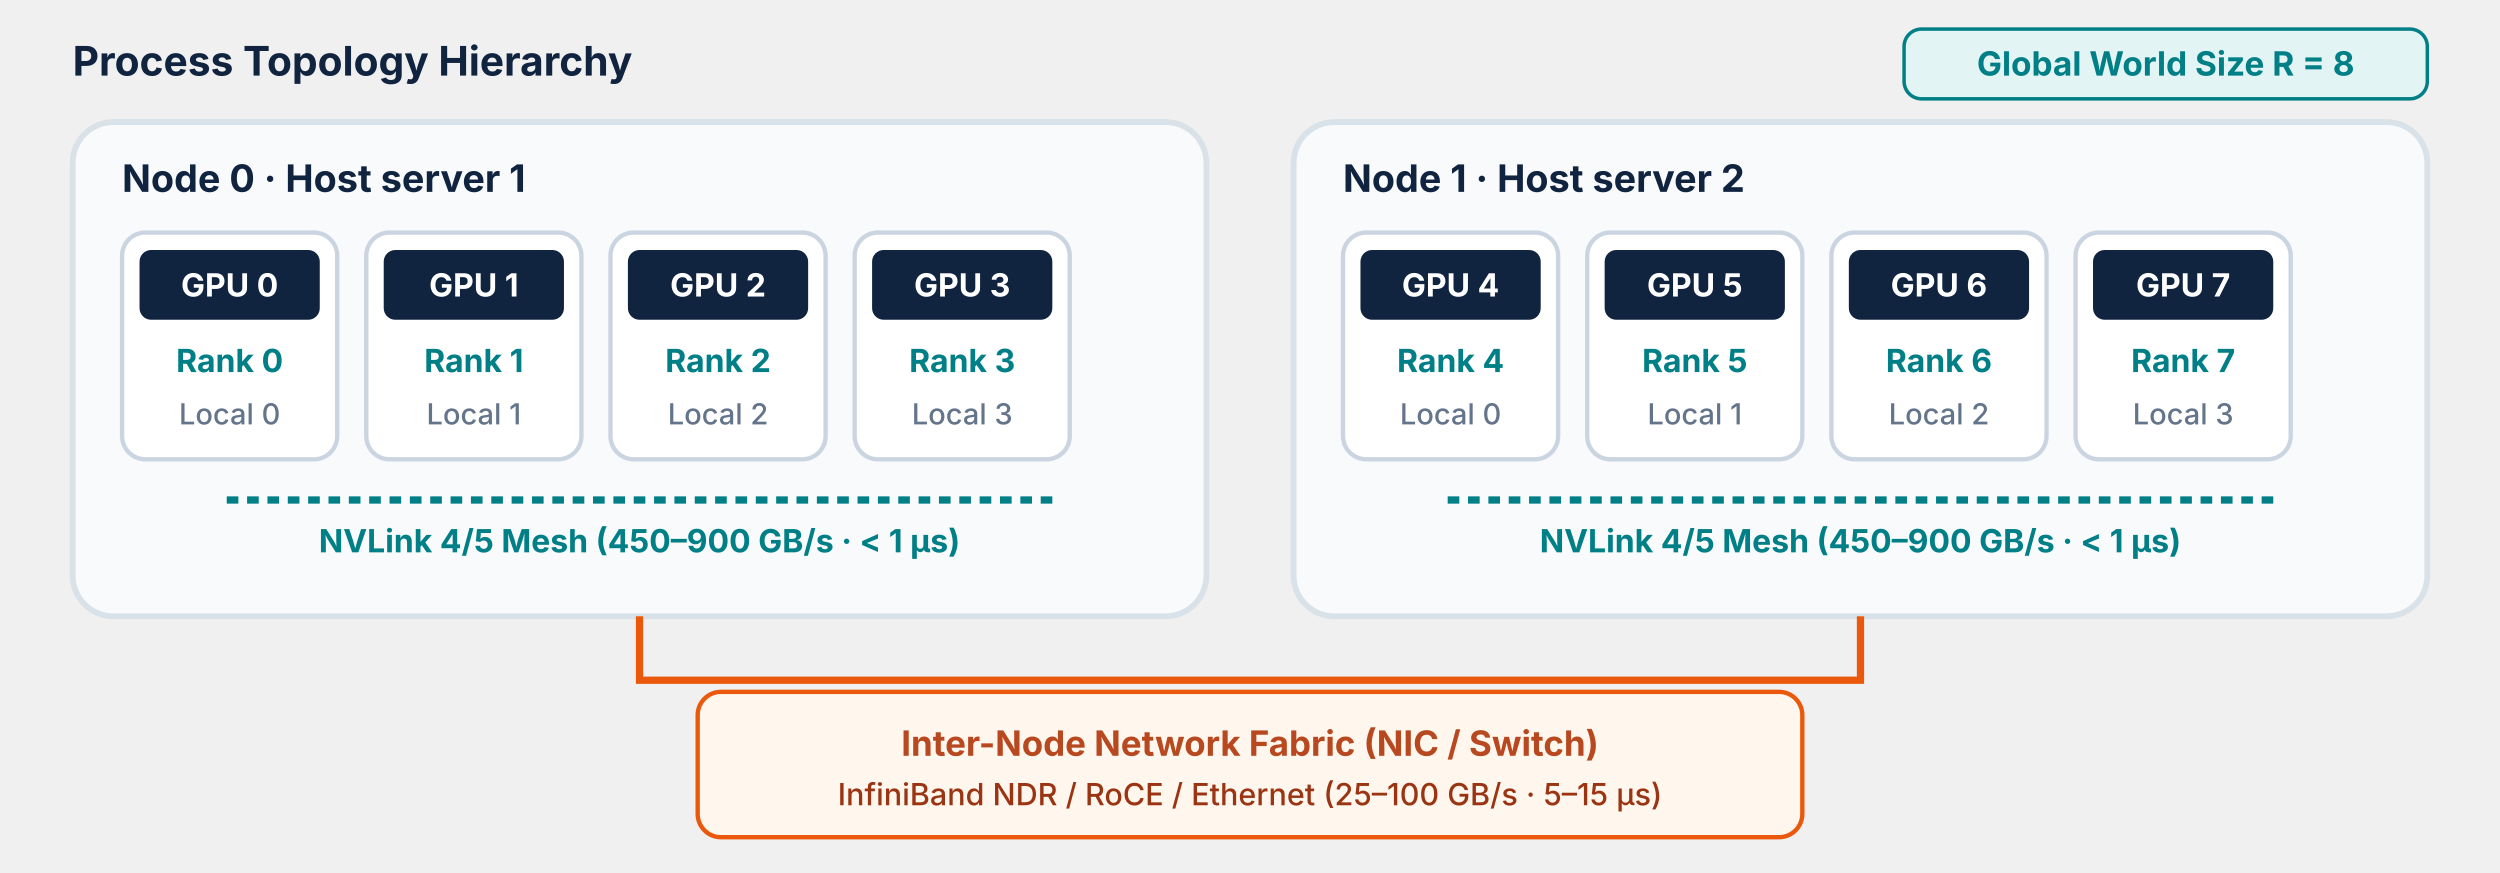
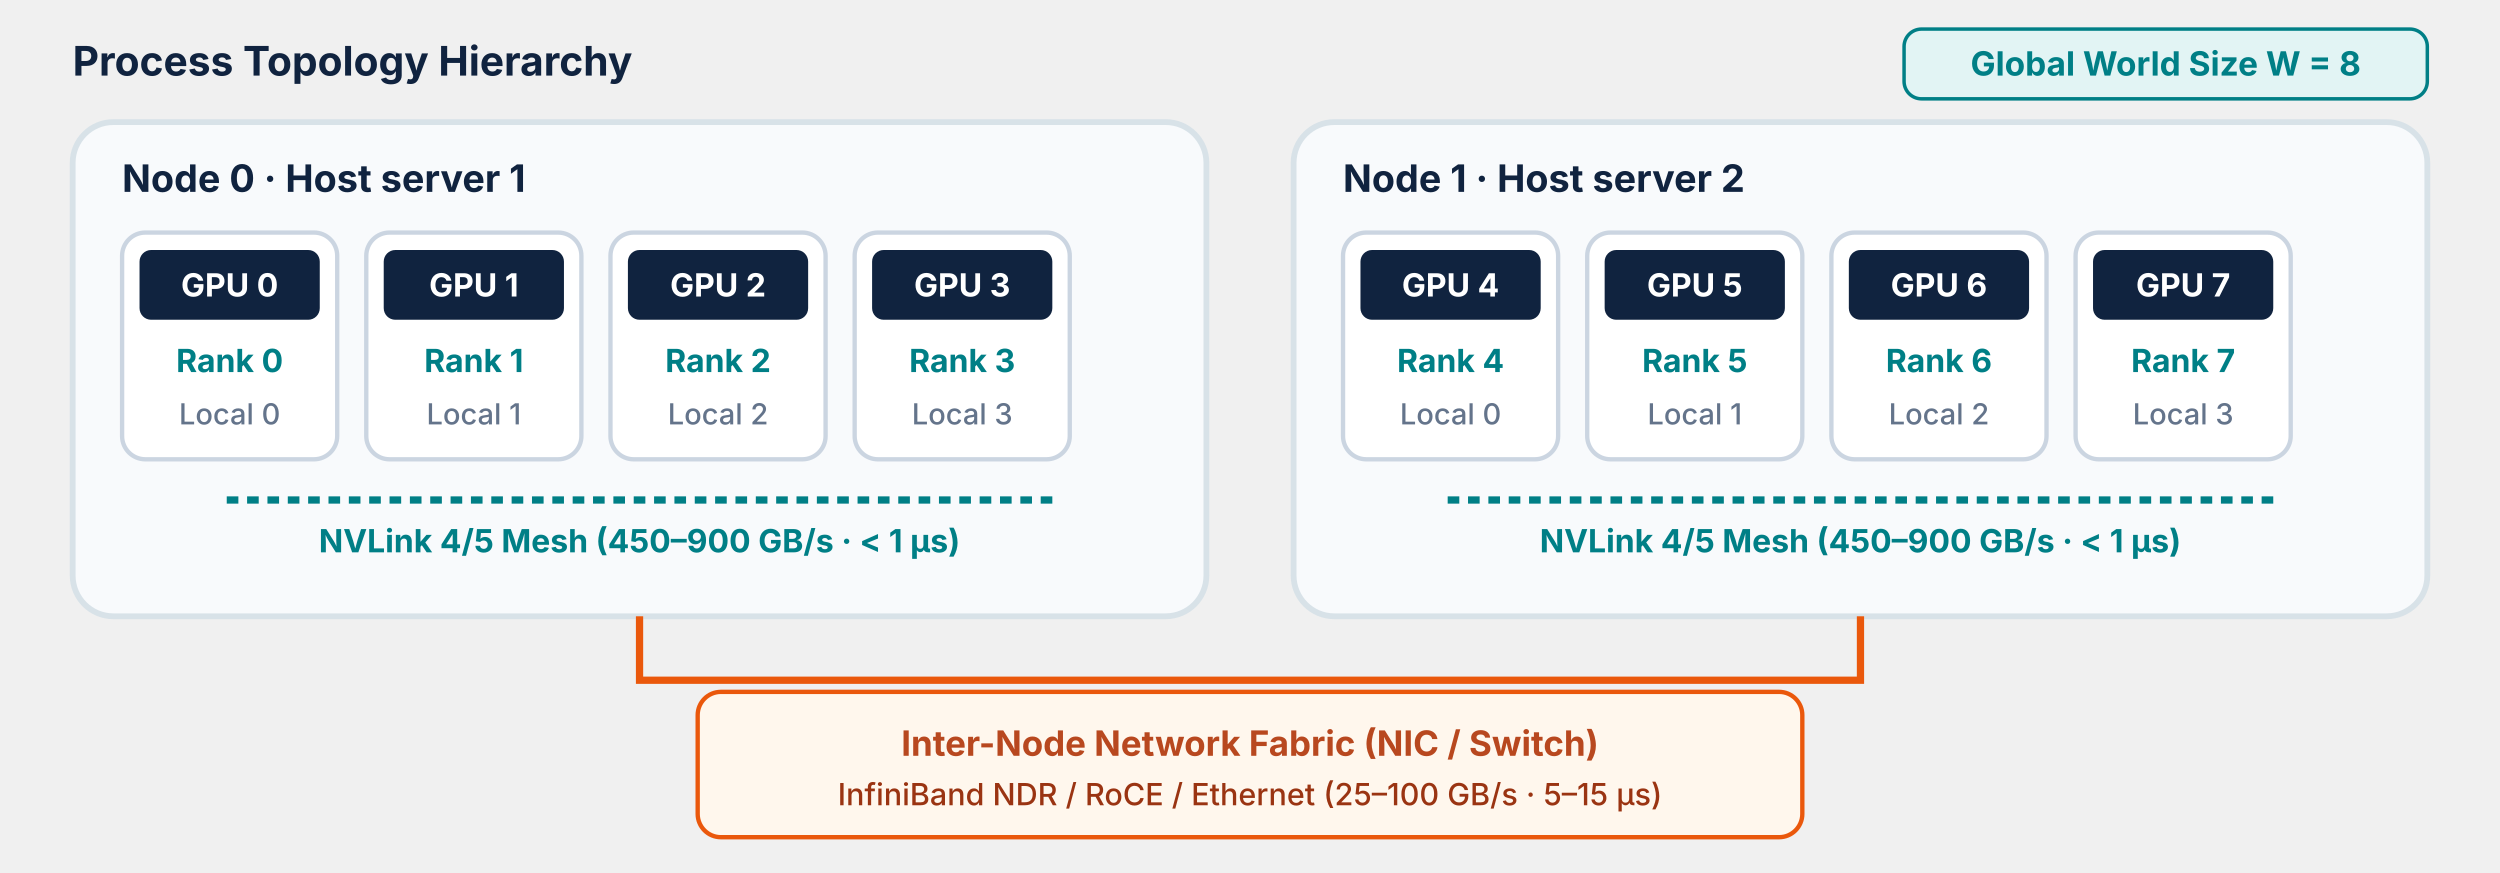
<svg xmlns="http://www.w3.org/2000/svg" viewBox="0 0 860 300" role="img" aria-labelledby="title desc">
  <style>
    text { font-family: Inter, ui-sans-serif, system-ui, -apple-system, BlinkMacSystemFont, "Segoe UI", sans-serif; }
    .node-bg { fill: #f8fafc; stroke: #d8e2e8; stroke-width: 2; rx: 14; }
    .gpu-card { fill: #ffffff; stroke: #cbd5e1; stroke-width: 1.5; rx: 8; }
    .gpu-chip { fill: #10233f; rx: 4; }
    .top-title { fill: #10233f; font-size: 14px; font-weight: 750; }
    .node-title { fill: #10233f; font-size: 13px; font-weight: 700; }
    .gpu-title { fill: #ffffff; font-size: 11px; font-weight: 700; text-anchor: middle; }
    .rank-text { fill: #007f86; font-size: 11px; font-weight: 700; text-anchor: middle; }
    .local-text { fill: #64748b; font-size: 10px; font-weight: 500; text-anchor: middle; }
    .nvlink-bus { fill: none; stroke: #007f86; stroke-width: 2.5; stroke-dasharray: 4 3; }
    .nvlink-label { fill: #007f86; font-size: 11px; font-weight: 700; text-anchor: middle; }
    .net-bus { fill: none; stroke: #ea580c; stroke-width: 2.5; }
    .net-box { fill: #fff7ed; stroke: #ea580c; stroke-width: 1.5; rx: 8; }
    .net-title { fill: #b8481f; font-size: 12px; font-weight: 750; text-anchor: middle; }
    .net-sub { fill: #9a3412; font-size: 10.5px; font-weight: 500; text-anchor: middle; }
    .world-tag { fill: #e2f4f4; stroke: #007f86; stroke-width: 1.2; rx: 6; }
    .world-text { fill: #007f86; font-size: 11.5px; font-weight: 700; text-anchor: middle; }
    @media (prefers-color-scheme: dark) {
      .node-bg { fill: #131d2a; stroke: #2c4052; }
      .gpu-card { fill: #182534; stroke: #334b63; }
      .gpu-chip { fill: #2c4052; }
      .top-title, .node-title { fill: #f3f7fa; }
      .gpu-title { fill: #f3f7fa; }
      .rank-text { fill: #54d2d8; }
      .local-text { fill: #94a3b8; }
      .nvlink-bus { stroke: #54d2d8; }
      .nvlink-label { fill: #54d2d8; }
      .net-box { fill: #382015; stroke: #f97316; }
      .net-bus { stroke: #f97316; }
      .net-title { fill: #fb923c; }
      .net-sub { fill: #fdba74; }
      .world-tag { fill: #173b40; stroke: #54d2d8; }
      .world-text { fill: #54d2d8; }
    }
  </style>
  <text class="top-title" x="25" y="26">Process Topology Hierarchy</text>
  <rect class="world-tag" x="655" y="10" width="180" height="24" />
-   <text class="world-text" x="745" y="26">Global World Size R = 8</text>
+   <text class="world-text" x="745" y="26">Global World Size W = 8</text>
  <rect class="node-bg" x="25" y="42" width="390" height="170" />
  <text class="node-title" x="42" y="66">Node 0 · Host server 1</text>
  <path class="nvlink-bus" d="M78 172 H362" />
  <text class="nvlink-label" x="220" y="190">NVLink 4/5 Mesh (450–900 GB/s · &lt; 1 µs)</text>
  <g transform="translate(42, 80)">
    <rect class="gpu-card" x="0" y="0" width="74" height="78" />
    <rect class="gpu-chip" x="6" y="6" width="62" height="24" />
    <text class="gpu-title" x="37" y="22">GPU 0</text>
    <text class="rank-text" x="37" y="48">Rank 0</text>
    <text class="local-text" x="37" y="66">Local 0</text>
  </g>
  <g transform="translate(126, 80)">
    <rect class="gpu-card" x="0" y="0" width="74" height="78" />
    <rect class="gpu-chip" x="6" y="6" width="62" height="24" />
    <text class="gpu-title" x="37" y="22">GPU 1</text>
    <text class="rank-text" x="37" y="48">Rank 1</text>
    <text class="local-text" x="37" y="66">Local 1</text>
  </g>
  <g transform="translate(210, 80)">
    <rect class="gpu-card" x="0" y="0" width="74" height="78" />
    <rect class="gpu-chip" x="6" y="6" width="62" height="24" />
    <text class="gpu-title" x="37" y="22">GPU 2</text>
    <text class="rank-text" x="37" y="48">Rank 2</text>
    <text class="local-text" x="37" y="66">Local 2</text>
  </g>
  <g transform="translate(294, 80)">
    <rect class="gpu-card" x="0" y="0" width="74" height="78" />
    <rect class="gpu-chip" x="6" y="6" width="62" height="24" />
    <text class="gpu-title" x="37" y="22">GPU 3</text>
    <text class="rank-text" x="37" y="48">Rank 3</text>
    <text class="local-text" x="37" y="66">Local 3</text>
  </g>
  <rect class="node-bg" x="445" y="42" width="390" height="170" />
  <text class="node-title" x="462" y="66">Node 1 · Host server 2</text>
  <path class="nvlink-bus" d="M498 172 H782" />
  <text class="nvlink-label" x="640" y="190">NVLink 4/5 Mesh (450–900 GB/s · &lt; 1 µs)</text>
  <g transform="translate(462, 80)">
    <rect class="gpu-card" x="0" y="0" width="74" height="78" />
    <rect class="gpu-chip" x="6" y="6" width="62" height="24" />
    <text class="gpu-title" x="37" y="22">GPU 4</text>
    <text class="rank-text" x="37" y="48">Rank 4</text>
    <text class="local-text" x="37" y="66">Local 0</text>
  </g>
  <g transform="translate(546, 80)">
    <rect class="gpu-card" x="0" y="0" width="74" height="78" />
    <rect class="gpu-chip" x="6" y="6" width="62" height="24" />
    <text class="gpu-title" x="37" y="22">GPU 5</text>
    <text class="rank-text" x="37" y="48">Rank 5</text>
    <text class="local-text" x="37" y="66">Local 1</text>
  </g>
  <g transform="translate(630, 80)">
    <rect class="gpu-card" x="0" y="0" width="74" height="78" />
    <rect class="gpu-chip" x="6" y="6" width="62" height="24" />
    <text class="gpu-title" x="37" y="22">GPU 6</text>
    <text class="rank-text" x="37" y="48">Rank 6</text>
    <text class="local-text" x="37" y="66">Local 2</text>
  </g>
  <g transform="translate(714, 80)">
    <rect class="gpu-card" x="0" y="0" width="74" height="78" />
    <rect class="gpu-chip" x="6" y="6" width="62" height="24" />
    <text class="gpu-title" x="37" y="22">GPU 7</text>
    <text class="rank-text" x="37" y="48">Rank 7</text>
    <text class="local-text" x="37" y="66">Local 3</text>
  </g>
  <path class="net-bus" d="M220 212 V234 H430" />
  <path class="net-bus" d="M640 212 V234 H430" />
  <g transform="translate(240, 238)">
    <rect class="net-box" x="0" y="0" width="380" height="50" />
    <text class="net-title" x="190" y="22">Inter-Node Network Fabric (NIC / Switch)</text>
    <text class="net-sub" x="190" y="39">InfiniBand NDR / RoCE / Ethernet (25–100 GB/s · 5–15 µs)</text>
  </g>
</svg>
